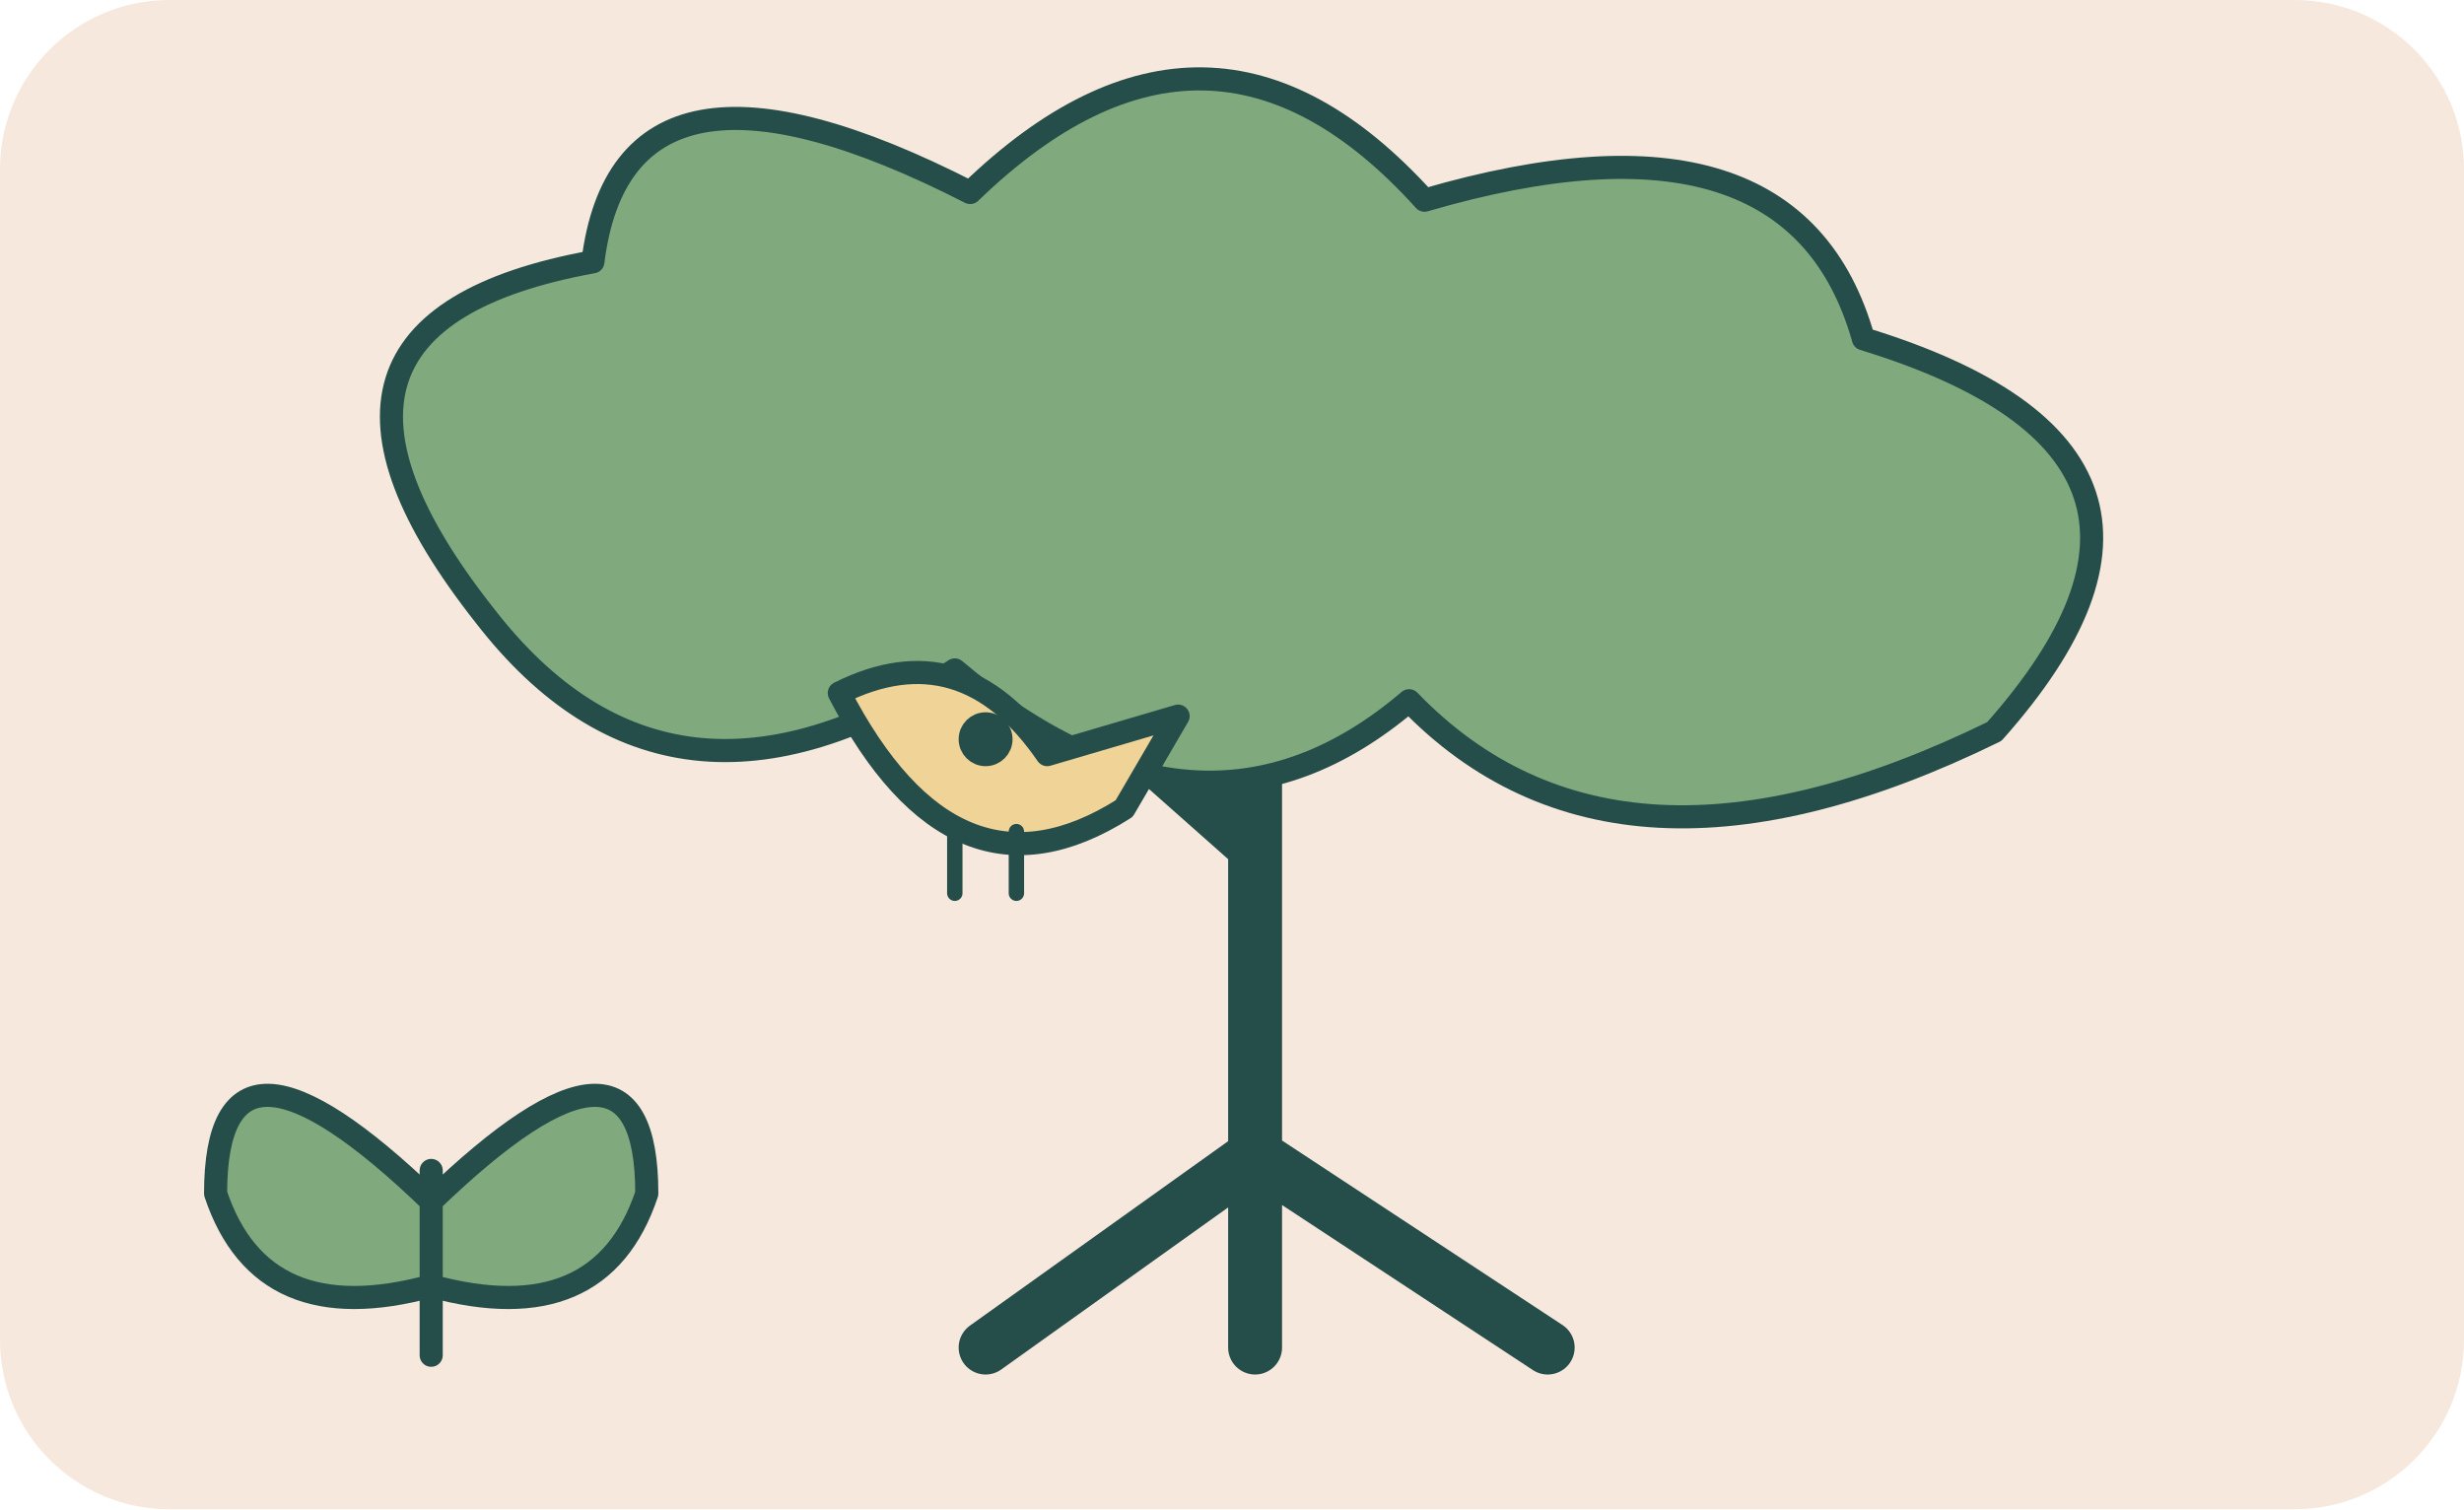
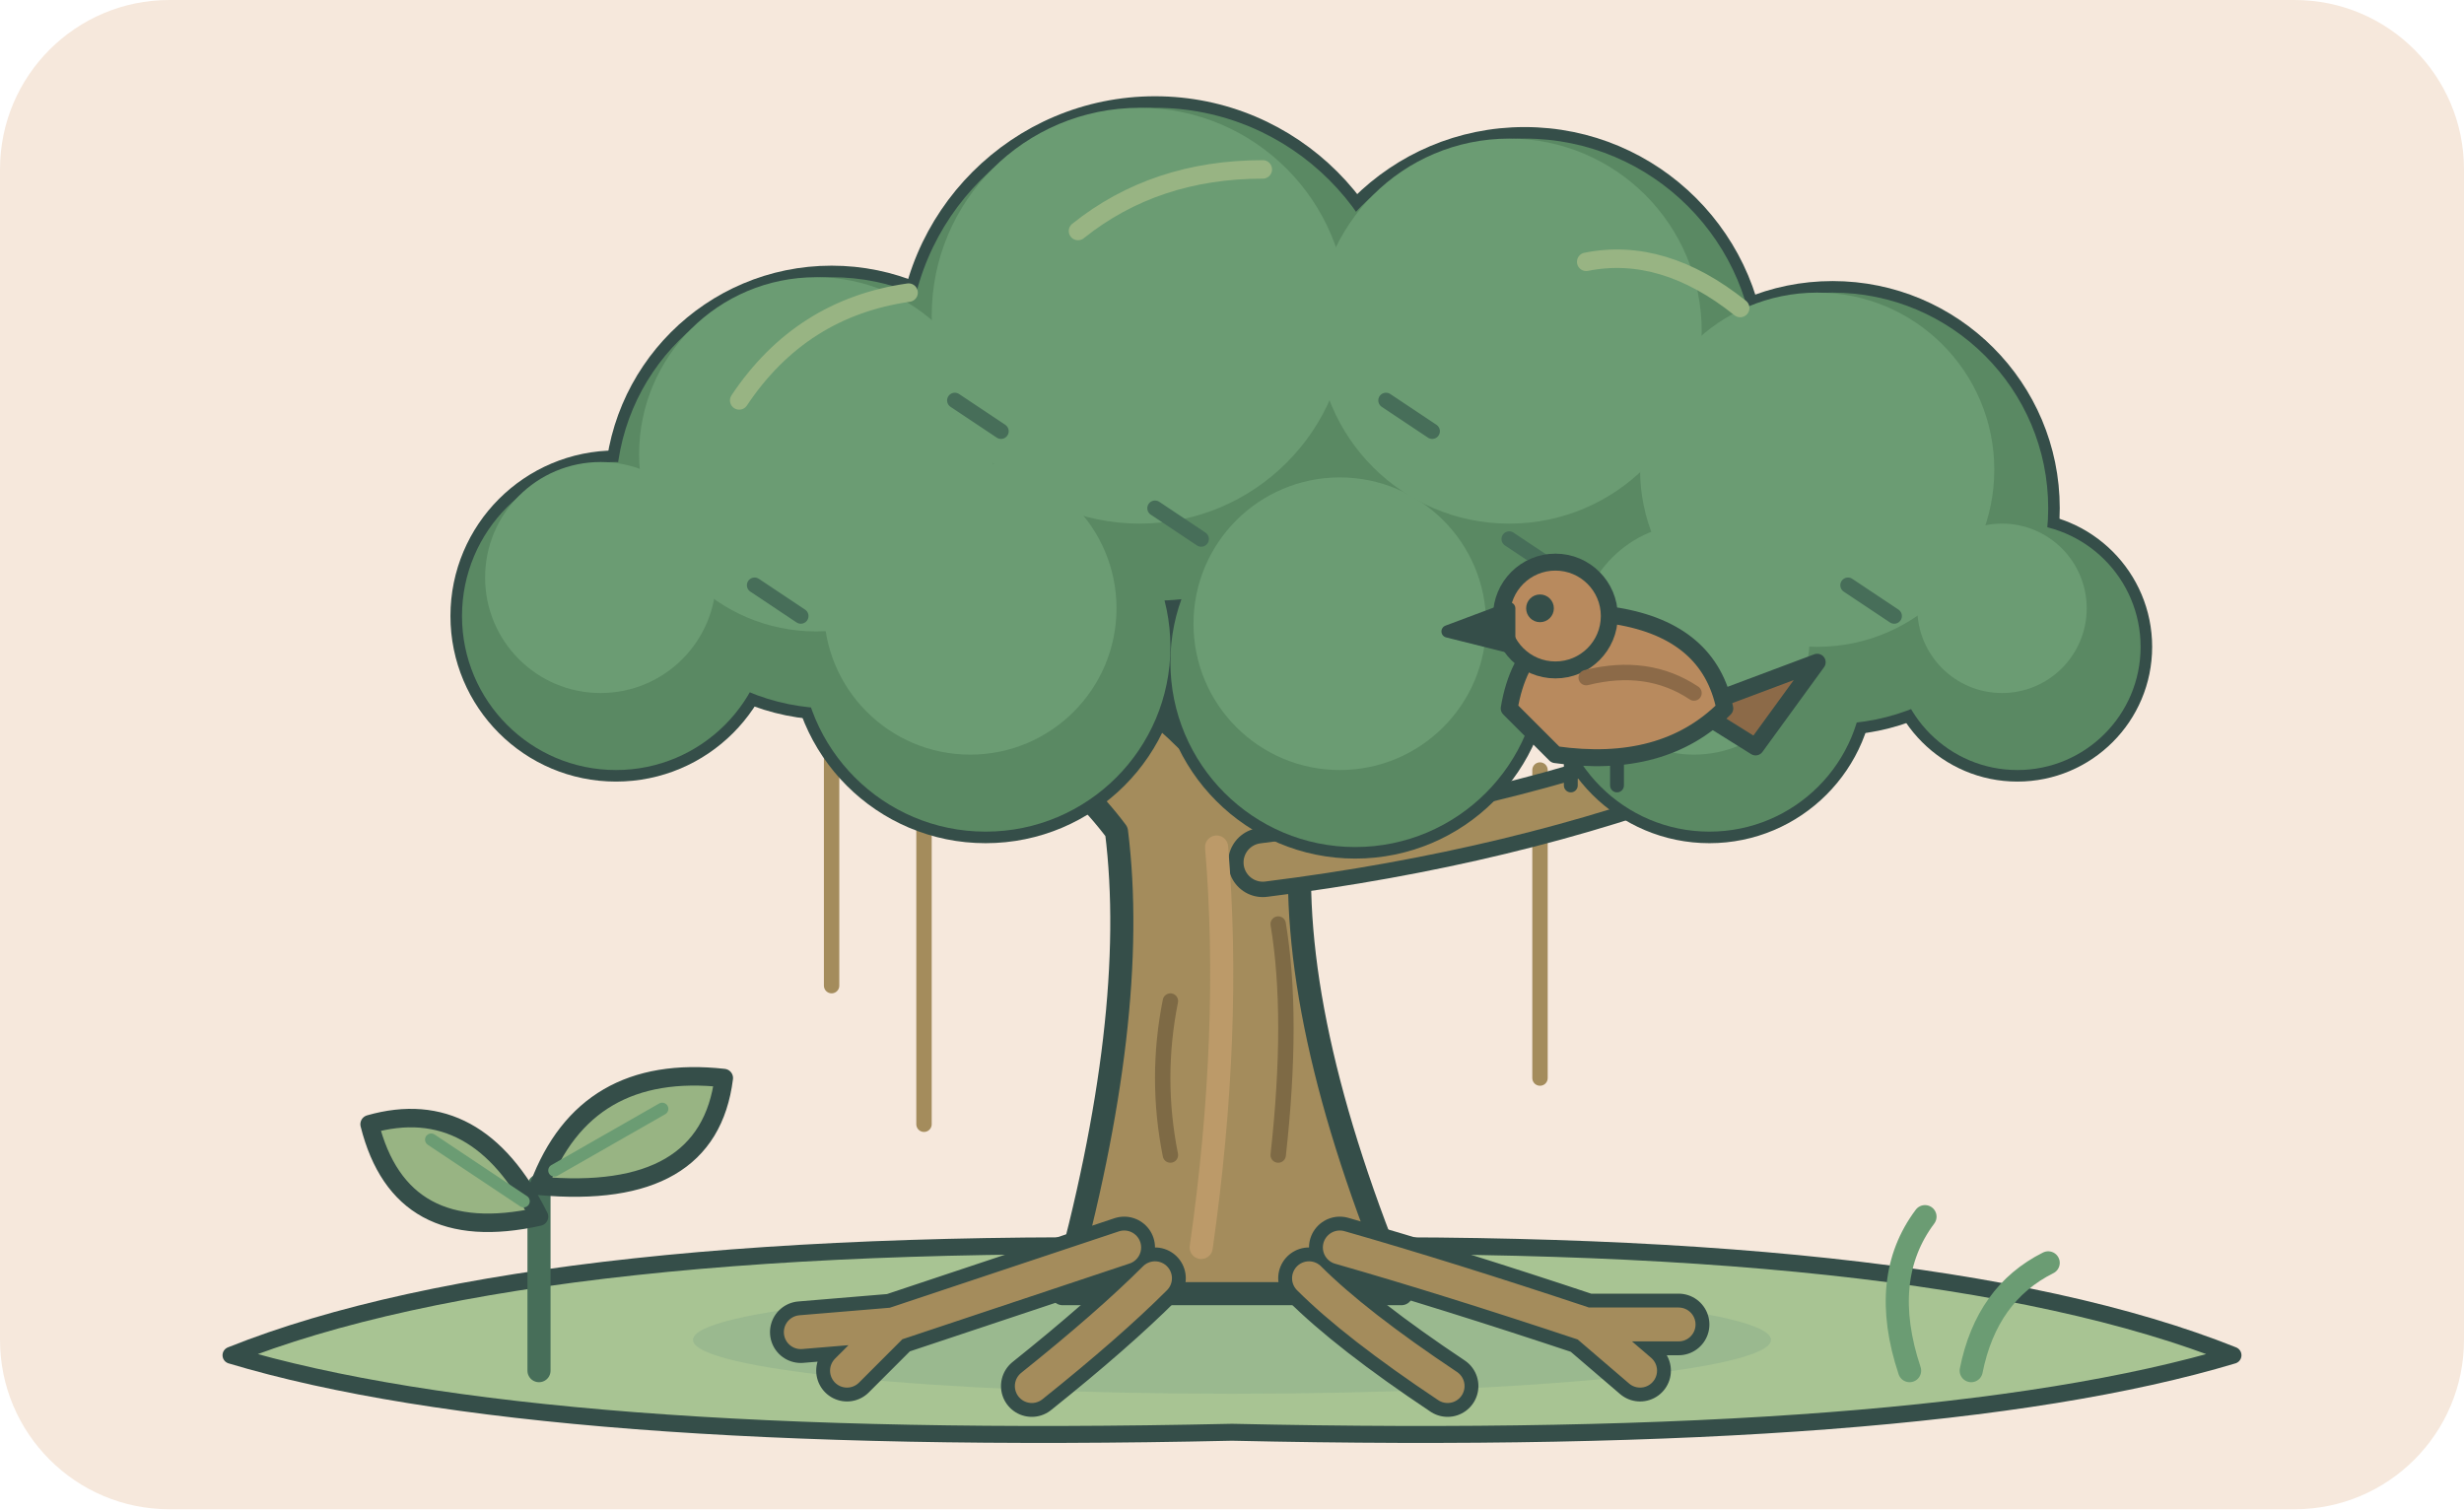
<svg xmlns="http://www.w3.org/2000/svg" viewBox="0 0 320 196" width="320" height="196" role="img" aria-labelledby="native-trees-art-title">
  <rect width="320" height="196" rx="22" fill="#F6E8DC" />
-   <g stroke="#254E4B" stroke-width="3" stroke-linecap="round" stroke-linejoin="round">
-     <path d="M163 67v83m0-40-35-31m35 18 36-25m-36 78-35 25m35-25 38 25m-38-25v25" fill="none" stroke-width="7" />
-     <path d="M63 80Q33 42 77 34 81 2 126 25 157-5 185 26q48-14 57 18 49 15 17 51-49 24-76-4-27 23-59-4-37 24-61-7Z" fill="#80A97D" />
-     <path d="M109 90q16-8 27 8l17-5-7 12q-22 14-37-15Z" fill="#F0D397" />
-     <circle cx="128" cy="96" r="2" fill="#254E4B" />
-     <path d="M124 108v8m8-8v8" fill="none" stroke-width="2" />
-     <path d="M56 176v-24m0 4q-28-27-28-1 6 18 28 12m0-11q28-27 28-1-6 18-28 12" fill="#80A97D" />
+   <g stroke="#354E49" stroke-linecap="round" stroke-linejoin="round">
+     <path d="M30 176Q70 160 160 162Q250 160 290 176Q250 188 160 186Q70 188 30 176Z" fill="#A8C493" stroke-width="2.2" />
+     <ellipse cx="160" cy="174" rx="70" ry="7" fill="#4E7E78" opacity=".16" stroke="none" />
+     <path d="M120 96V146M200 100V140M108 90V128" fill="none" stroke="#A48C5C" stroke-width="2" />
+     <path d="M138 168Q148 132 145 108Q136 96 116 86L122 76Q144 86 154 96Q158 80 172 70L180 76Q169 90 169 108Q167 132 182 168Z" fill="#A48C5C" stroke-width="3" />
+     <path d="M164 112Q196 108 222 98" fill="none" stroke-width="9" />
+     <path d="M164 112Q196 108 222 98" fill="none" stroke="#A48C5C" stroke-width="5" />
+     <path d="M156 162Q160 134 158 110" fill="none" stroke="#BC9A69" stroke-width="3" />
+     <path d="M166 120q2 12 0 30M152 130q-2 10 0 20" fill="none" stroke="#7E6A45" stroke-width="2" />
+     <g fill="none">
+       <path d="M146 162Q134 166 116 172M150 166Q144 172 134 180M174 162Q188 166 206 172M170 166Q176 172 188 180M116 172l-12 1M116 172l-6 6M206 172l12 0M206 172l7 6" stroke-width="8" />
+       <path d="M146 162Q134 166 116 172M150 166Q144 172 134 180M174 162Q188 166 206 172M170 166Q176 172 188 180M116 172l-12 1M116 172l-6 6M206 172l12 0M206 172l7 6" stroke="#A48C5C" stroke-width="4.4" />
+     </g>
+     <g fill="#5A8963" stroke-width="3.0">
+       <circle cx="108" cy="64" r="28" />
+       <circle cx="150" cy="46" r="32" />
+       <circle cx="198" cy="48" r="30" />
+       <circle cx="238" cy="66" r="28" />
+       <circle cx="80" cy="80" r="20" />
+       <circle cx="128" cy="84" r="24" />
+       <circle cx="176" cy="86" r="24" />
+       <circle cx="222" cy="88" r="20" />
+       <circle cx="262" cy="84" r="16" />
+     </g>
+     <g fill="#5A8963" stroke="none">
+       <circle cx="108" cy="64" r="28" />
+       <circle cx="150" cy="46" r="32" />
+       <circle cx="198" cy="48" r="30" />
+       <circle cx="238" cy="66" r="28" />
+       <circle cx="80" cy="80" r="20" />
+       <circle cx="128" cy="84" r="24" />
+       <circle cx="176" cy="86" r="24" />
+       <circle cx="222" cy="88" r="20" />
+       <circle cx="262" cy="84" r="16" />
+     </g>
+     <g fill="#6B9C73" stroke="none">
+       <circle cx="106" cy="59" r="23" />
+       <circle cx="148" cy="41" r="27" />
+       <circle cx="196" cy="43" r="25" />
+       <circle cx="236" cy="61" r="23" />
+       <circle cx="78" cy="75" r="15" />
+       <circle cx="126" cy="79" r="19" />
+       <circle cx="174" cy="81" r="19" />
+       <circle cx="220" cy="83" r="15" />
+       <circle cx="260" cy="79" r="11" />
+     </g>
+     <path d="M96 52q8-12 22-14M140 30q10-8 24-8M206 34q10-2 20 6" fill="none" stroke="#98B483" stroke-width="2.4" />
+     <path d="M98 76l6 4M150 66l6 4M196 70l6 4M240 76l6 4M124 52l6 4M180 52l6 4" fill="none" stroke="#476E59" stroke-width="2" />
+     <g stroke-width="2.2">
+       <path d="M220 92L236 86L228 97Z" fill="#8C6A48" />
+       <path d="M196 92Q198 80 210 80Q222 82 224 92Q216 100 202 98Z" fill="#B88A5E" />
+       <circle cx="202" cy="80" r="7" fill="#B88A5E" />
+       <path d="M196 79L188 82L196 84Z" fill="#354E49" stroke-width="1.6" />
+       <path d="M206 88q8-2 14 2" fill="none" stroke="#8C6A48" stroke-width="2" />
+       <path d="M204 99v3M210 99v3" fill="none" stroke-width="1.8" />
+     </g>
+     <circle cx="200" cy="79" r="1.8" fill="#354E49" stroke="none" />
+     <path d="M70 178V154" fill="none" stroke="#476E59" stroke-width="3" />
+     <path d="M70 158Q52 162 48 146Q62 142 70 158ZM70 154Q76 138 94 140Q92 156 70 154Z" fill="#98B483" stroke-width="2.4" />
+     <path d="M68 156l-12-8M72 152l14-8" fill="none" stroke="#6B9C73" stroke-width="1.6" />
+     <path d="M248 178q-4-12 2-20M256 178q2-10 10-14" fill="none" stroke="#6B9C73" stroke-width="3" />
  </g>
</svg>
